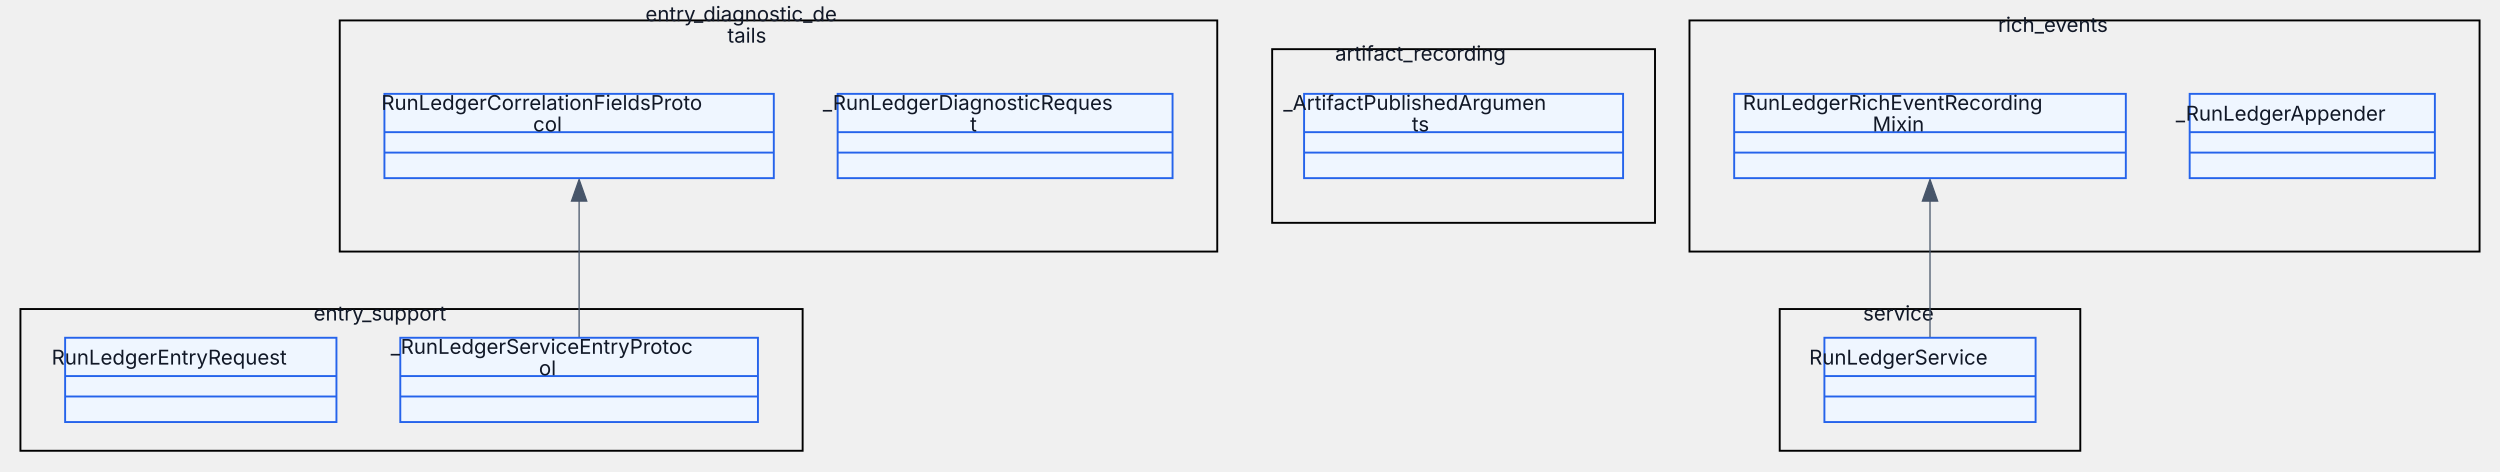
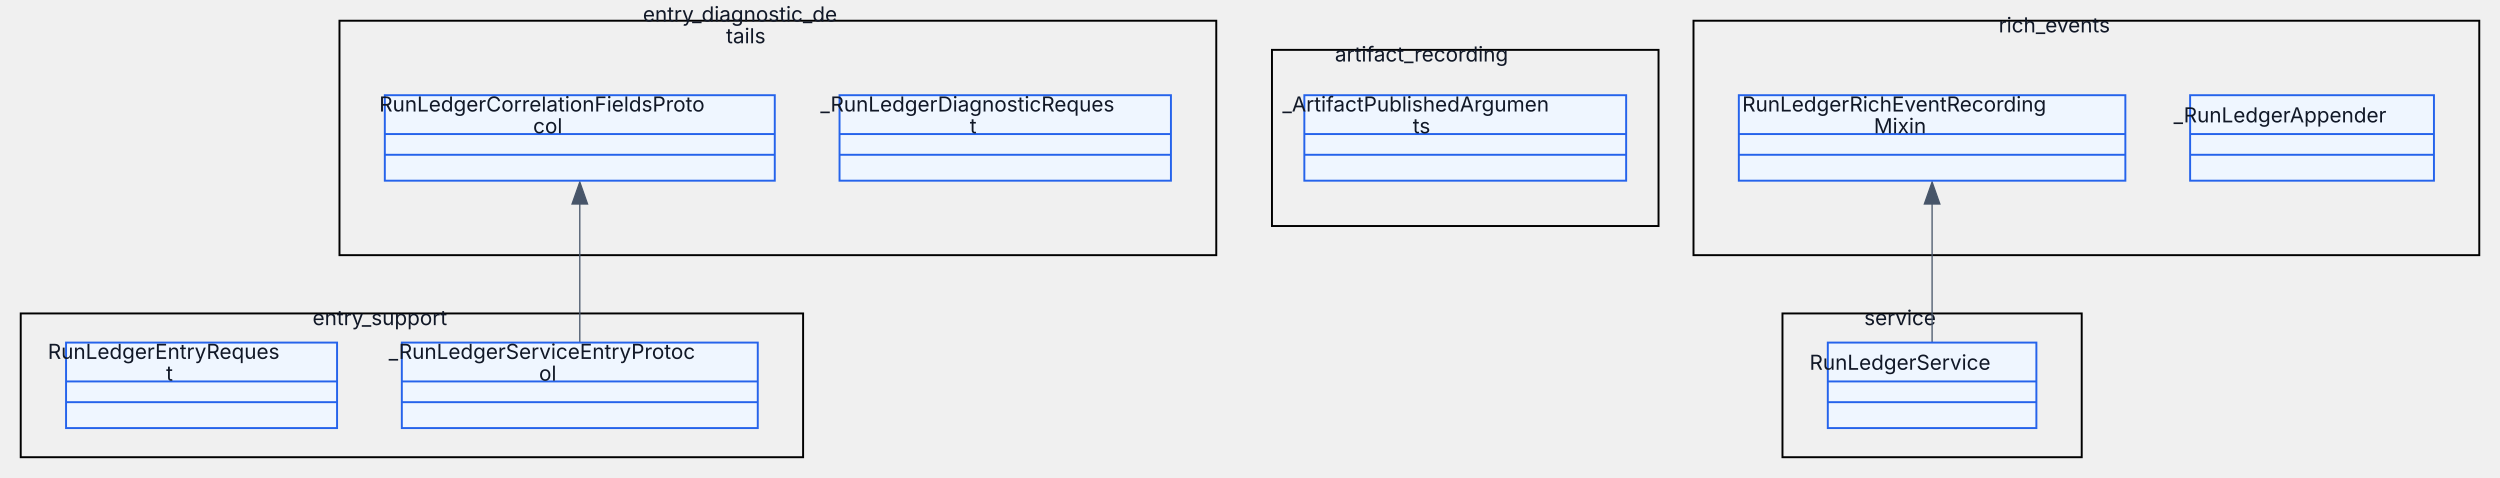
- <svg xmlns="http://www.w3.org/2000/svg" id="my-svg" width="100%" aria-roledescription="classDiagram" style="max-width:1957.77px;background-color:white" viewBox="-8 -8 1957.766 369">
+ <svg xmlns="http://www.w3.org/2000/svg" id="my-svg" width="100%" aria-roledescription="classDiagram" style="max-width:1930.16px;background-color:white" viewBox="-8 -8 1930.164 369">
  <style>#my-svg{font-family:Inter,-apple-system,BlinkMacSystemFont,'Segoe UI',Roboto,Oxygen,Ubuntu,sans-serif;font-size:16px;fill:#212121;}#my-svg .error-icon{fill:#f0fdf4;}#my-svg .error-text{fill:#212121;stroke:#212121;}#my-svg .edge-thickness-normal{stroke-width:2px;}#my-svg .edge-thickness-thick{stroke-width:3.5px;}#my-svg .edge-pattern-solid{stroke-dasharray:0;}#my-svg .edge-pattern-dashed{stroke-dasharray:3;}#my-svg .edge-pattern-dotted{stroke-dasharray:2;}#my-svg .marker{fill:#475569;stroke:#475569;}#my-svg .marker.cross{stroke:#475569;}#my-svg svg{font-family:Inter,-apple-system,BlinkMacSystemFont,'Segoe UI',Roboto,Oxygen,Ubuntu,sans-serif;font-size:16px;}#my-svg g.classGroup text{fill:#2563eb;stroke:none;font-family:Inter,-apple-system,BlinkMacSystemFont,'Segoe UI',Roboto,Oxygen,Ubuntu,sans-serif;font-size:10px;}#my-svg g.classGroup text .title{font-weight:bolder;}#my-svg .nodeLabel,#my-svg .edgeLabel{color:#212121;}#my-svg .edgeLabel .label rect{fill:#eff6ff;}#my-svg .label text{fill:#212121;}#my-svg .edgeLabel .label span{background:#eff6ff;}#my-svg .classTitle{font-weight:bolder;}#my-svg .node rect,#my-svg .node circle,#my-svg .node ellipse,#my-svg .node polygon,#my-svg .node path{fill:#eff6ff;stroke:#2563eb;stroke-width:1px;}#my-svg .divider{stroke:#2563eb;stroke-width:1;}#my-svg g.clickable{cursor:pointer;}#my-svg g.classGroup rect{fill:#eff6ff;stroke:#2563eb;}#my-svg g.classGroup line{stroke:#2563eb;stroke-width:1;}#my-svg .classLabel .box{stroke:none;stroke-width:0;fill:#eff6ff;opacity:0.5;}#my-svg .classLabel .label{fill:#2563eb;font-size:10px;}#my-svg .relation{stroke:#475569;stroke-width:1;fill:none;}#my-svg .dashed-line{stroke-dasharray:3;}#my-svg .dotted-line{stroke-dasharray:1 2;}#my-svg #compositionStart,#my-svg .composition{fill:#475569!important;stroke:#475569!important;stroke-width:1;}#my-svg #compositionEnd,#my-svg .composition{fill:#475569!important;stroke:#475569!important;stroke-width:1;}#my-svg #dependencyStart,#my-svg .dependency{fill:#475569!important;stroke:#475569!important;stroke-width:1;}#my-svg #dependencyStart,#my-svg .dependency{fill:#475569!important;stroke:#475569!important;stroke-width:1;}#my-svg #extensionStart,#my-svg .extension{fill:transparent!important;stroke:#475569!important;stroke-width:1;}#my-svg #extensionEnd,#my-svg .extension{fill:transparent!important;stroke:#475569!important;stroke-width:1;}#my-svg #aggregationStart,#my-svg .aggregation{fill:transparent!important;stroke:#475569!important;stroke-width:1;}#my-svg #aggregationEnd,#my-svg .aggregation{fill:transparent!important;stroke:#475569!important;stroke-width:1;}#my-svg #lollipopStart,#my-svg .lollipop{fill:#eff6ff!important;stroke:#475569!important;stroke-width:1;}#my-svg #lollipopEnd,#my-svg .lollipop{fill:#eff6ff!important;stroke:#475569!important;stroke-width:1;}#my-svg .edgeTerminals{font-size:11px;}#my-svg .classTitleText{text-anchor:middle;font-size:18px;fill:#212121;}#my-svg :root{--mermaid-font-family:"trebuchet ms",verdana,arial,sans-serif;}/*
 * Пользовательские стили диаграмм BioETL (структурированная копия)
 * Источник: custom.css
 * Цель: сгруппировать правила по типам элементов и документировать назначение каждого CSS-параметра.
 */

/* =========================================================
 * 1) Глобальная типографика и базовое поведение текста
 * ========================================================= */
svg {
    /* Задаёт основной стек шрифтов для всего текста в SVG. */
    font-family: Inter, -apple-system, BlinkMacSystemFont, 'Segoe UI', Roboto,
    Oxygen, Ubuntu, sans-serif;
}



/* =========================================================
 * 2) Общая геометрия узлов (для нескольких типов диаграмм)
 * ========================================================= */
.node rect,
.node circle,
.node ellipse,
.node polygon,
.node path {
    /* Единая толщина контура для фигур узлов. */
    stroke-width: 1.5px !important;
    /* Скругляет углы по горизонтали для более мягкого вида. */
    rx: 8;
    /* Скругляет углы по вертикали в паре с rx. */
    ry: 8;
    /* Добавляет лёгкую тень и отделяет узлы от фона. */
    filter:  none; /*  drop-shadow(0px 1px 2px rgba(0, 0, 0, 0.05));*/
}

/* =========================================================
 * 3) Контейнеры subgraph / cluster
 * ========================================================= */
.cluster rect,
.cluster path {
    /* Увеличивает радиус углов у контейнеров-групп. */
    rx: 10;
    /* Поддерживает симметрию скругления по вертикали. */
    ry: 10;
    /* Нейтральная заливка контейнера для снижения визуального шума. */
    fill: #f8fafc;
    /* Приглушённая обводка, чтобы границы были заметны, но не доминировали. */
    stroke: #94a3b8;
    /* Толщина границы контейнера в тон большинству узлов. */
    stroke-width: 1.5px;
    /* Убирает пунктир у рамок контейнеров. */
    stroke-dasharray: none;
    /* Делает фон контейнера полностью непрозрачным. */
    fill-opacity: 1;
    /* Отключает тень контейнера, чтобы акцент оставался на узлах. */
    filter: none;
}

.cluster text {
    /* Нормальный вес шрифта для заголовков групп. */
    font-weight: 400;
    /* Увеличенный размер заголовка относительно текста узлов. */
    font-size: 16px;
}

/* =========================================================
 * 4) Стили линий связей (edges/links)
 * ========================================================= */
.edgePath .path {
    /* Делает основные ребра более заметными в плотных графах. */
    stroke-width: 2.5px;
    /* Скругляет соединения сегментов линий. */
    stroke-linejoin: round;
    /* Скругляет окончания линий. */
    stroke-linecap: round;
}

.edgePath path,
.flowchart-link,
.relation,
.messageLine0,
.messageLine1,
.transition path {
    /* Унифицированные скруглённые соединения для всех типов линий. */
    stroke-linejoin: round;
    /* Унифицированные скруглённые окончания для всех типов линий. */
    stroke-linecap: round;
}

.transition path {
    /* Выравнивает толщину переходов state diagram с основными ребрами. */
    stroke-width: 2.5px;
}

/* =========================================================
 * 5) Подписи ребер и fallback-текст
 * ========================================================= */
.edgeLabel {
    /* Компактный размер шрифта для подписей на связях. */
    font-size: 12px;
    /* Плотная межстрочность для экономии места. */
    line-height: 1.1;
    /* Базовый непрозрачный фон под подписью. */
    background-color: #ffffff;
    /* Небольшие внутренние отступы вокруг текста. */
    padding: 1px 3px;
    /* Мягкое скругление фона подписи. */
    border-radius: 2px;
}

.edgeLabel span,
.edgeLabel p,
text.fo-fallback {
    /* Принудительный тёмный fill для контраста в SVG-рендерах. */
    fill: #111827 !important;
    /* Принудительный тёмный цвет для HTML-подписей. */
    color: #111827 !important;
    /* Полная непрозрачность текста. */
    opacity: 1 !important;
    /* Компактная межстрочность для многострочных подписей. */
    line-height: 1.1;
    /* Убирает стандартные внешние отступы HTML-параграфов. */
    margin: 0;
    /* Убирает стандартные внутренние отступы HTML-параграфов. */
    padding: 0;
}

.edgeLabel .labelBkg,
.labelBkg {
    /* Жёстко задаёт белый фон под текстом подписей. */
    background-color: #ffffff !important;
    /* Делает фон полностью непрозрачным во всех просмотрщиках. */
    opacity: 1 !important;
}

.edgeLabel rect {
    /* Переопределяет полупрозрачный фон по умолчанию у Mermaid. */
    opacity: 1 !important;
    /* Жёстко фиксирует белую заливку прямоугольника под подписью. */
    fill: #ffffff !important;
}

/* =========================================================
 * 6) Элементы sequence diagram
 * ========================================================= */
.actor {
    /* Толщина границы actor-блоков. */
    stroke-width: 1.5px;
    /* Скругление углов actor-блоков по горизонтали. */
    rx: 4;
    /* Скругление углов actor-блоков по вертикали. */
    ry: 4;
}

.messageLine0,
.messageLine1 {
    /* Толщина линий сообщений в sequence diagram. */
    stroke-width: 1.6px;
}

.messageText {
    /* Базовый размер текста сообщений. */
    font-size: 13px;
}

.activation0 {
    /* Более тонкая линия activation bar, чтобы не перегружать схему. */
    stroke-width: 1px;
}

.note {
    /* Скругление углов заметки по горизонтали. */
    rx: 4;
    /* Скругление углов заметки по вертикали. */
    ry: 4;
    /* Тонкая граница для вторичных блоков. */
    stroke-width: 1px;
    /* Лёгкая тень для визуального отделения заметок. */
    filter: drop-shadow(1px 1px 2px rgba(0, 0, 0, 0.06));
}

/* =========================================================
 * 7) Базовые элементы class diagram
 * ========================================================= */
g.classGroup rect {
    /* Скругление углов class box по горизонтали. */
    rx: 10;
    /* Скругление углов class box по вертикали. */
    ry: 10;
    /* Толщина границы class box. */
    stroke-width: 1.5px;
    /* Мягкая тень у class box без агрессивного контраста. */
    filter: drop-shadow(1px 1px 2px rgba(0, 0, 0, 0.06));
}

g.classGroup text {
    /* Базовый размер текста внутри class diagram. */
    font-size: 14px;
    padding: 10px 10px;
}

g.classGroup line {
    /* Толщина внутренних разделителей класса. */
    stroke-width: 1px;
}

.relation {
    /* Толщина связей между классами на уровне основных ребер. */
    stroke-width: 2.5px;
}

/* =========================================================
 * 8) Типографика HTML-лейблов class diagram
 * ========================================================= */
g.label-group .nodeLabel {
    /* Увеличенный размер названия класса для иерархии. */
    font-size: 16px !important;
    /* Полужирный акцент на имени класса. */
    font-weight: 200 !important;
    /* Лёгкое межбуквенное расстояние для читаемости заголовка. */
    letter-spacing: 0.01em;
}

g.annotation-group .nodeLabel {
    /* Уменьшенный размер для стереотипов/аннотаций. */
    font-size: 11px !important;
    /* Курсив для визуального отделения аннотаций. */
    font-style: italic !important;
    /* Небольшое ослабление контраста вторичного текста. */
    opacity: 0.8;
}

g.members-group .nodeLabel,
g.methods-group .nodeLabel {
    /* Компактный размер для атрибутов и методов. */
    font-size: 12px !important;
    /* Нормальный вес шрифта для плотного структурного текста. */
    font-weight: 400 !important;
}

/* =========================================================
 * 9) Помощники размеров foreignObject (class/flowchart)
 * ========================================================= */
g.members-group foreignObject,
g.methods-group foreignObject {
    /* Минимальная высота областей members/methods. */
    min-height: 40px;
}

.node foreignObject &gt; div,
g.classGroup foreignObject &gt; div {
    /* Стабилизирует вычисление размеров с учётом отступов/границ. */
    box-sizing: border-box;
}

.node.size-sm foreignObject &gt; div {
    /* Минимальная высота для малого размерного уровня узла. */
    min-height: 80px;
    /* Минимальная ширина для малого размерного уровня узла. */
    min-width: 180px;
}

.node.size-md foreignObject &gt; div {
    /* Минимальная высота для среднего размерного уровня узла. */
    min-height: 140px;
    /* Минимальная ширина для среднего размерного уровня узла. */
    min-width: 260px;
}

.node.size-lg foreignObject &gt; div {
    /* Минимальная высота для большого размерного уровня узла. */
    min-height: 200px;
    /* Минимальная ширина для большого размерного уровня узла. */
    min-width: 340px;
}

/* =========================================================
 * 10) Элементы state diagram
 * ========================================================= */
g.stateGroup rect {
    /* Скругление углов контейнеров состояний по горизонтали. */
    rx: 8;
    /* Скругление углов контейнеров состояний по вертикали. */
    ry: 8;
}

.statediagram-state rect {
    /* Скругление углов узлов состояния по горизонтали. */
    rx: 8;
    /* Скругление углов узлов состояния по вертикали. */
    ry: 8;
    /* Толщина границы узла состояния. */
    stroke-width: 1.5px;
    /* Лёгкая тень для визуального отделения state box. */
    filter: drop-shadow(1px 2px 3px rgba(0, 0, 0, 0.08));
}

/* =========================================================
 * 11) Элементы ER diagram
 * ========================================================= */
.er.entityBox {
    /* Толщина границы сущности ER-диаграммы. */
    stroke-width: 1.5px;
    /* Скругление углов сущности по горизонтали. */
    rx: 4;
    /* Скругление углов сущности по вертикали. */
    ry: 4;
    /* Лёгкая тень для отделения блоков сущностей. */
    filter: drop-shadow(1px 2px 3px rgba(0, 0, 0, 0.08));
}

/* =========================================================
 * 12) Узлы mindmap
 * ========================================================= */
.mindmap-node rect,
.mindmap-node circle {
    /* Толщина контура узлов mindmap. */
    stroke-width: 1.5px;
    /* Чуть более выраженная тень для плотных радиальных веток. */
    filter: drop-shadow(1px 2px 2px rgba(0, 0, 0, 0.1));
}

/* =========================================================
 * 13) Маркеры стрелок
 * ========================================================= */
marker path {
    /* Единый нейтральный цвет наконечников стрелок. */
    fill: #475569;
}

/* =========================================================
 * 14) Цветовая карта архитектурных слоёв (fallback-селекторы)
 * ========================================================= */
[id*="Domain"] &gt; rect,
[id*="Domain"] &gt; path {
    /* Цвет фона для доменного слоя. */
    fill: #f5f3ff !important;
    /* Цвет границы для доменного слоя. */
    stroke: #7c3aed !important;
}

.cluster[id*="Domain"] &gt; rect,
.cluster[id*="Domain"] &gt; path {
    fill: #ffffff !important;
}

[id*="Application"] &gt; rect,
[id*="Application"] &gt; path {
    /* Цвет фона для application-слоя. */
    fill: #f0fdf4 !important;
    /* Цвет границы для application-слоя. */
    stroke: #16a34a !important;
}

.cluster[id*="Application"] &gt; rect,
.cluster[id*="Application"] &gt; path {
    fill: #ffffff !important;
}

[id*="Infrastructure"] &gt; rect,
[id*="Infrastructure"] &gt; path {
    /* Цвет фона для infrastructure-слоя. */
    fill: #fff1f2 !important;
    /* Цвет границы для infrastructure-слоя. */
    stroke: #dc2626 !important;
}

.cluster[id*="Infrastructure"] &gt; rect,
.cluster[id*="Infrastructure"] &gt; path {
    fill: #ffffff !important;
}

[id*="Composition"] &gt; rect,
[id*="Composition"] &gt; path {
    /* Цвет фона для composition-слоя. */
    fill: #fff7ed !important;
    /* Цвет границы для composition-слоя. */
    stroke: #f59e0b !important;
}

.cluster[id*="Composition"] &gt; rect,
.cluster[id*="Composition"] &gt; path {
    fill: #ffffff !important;
}

[id*="Interfaces"] &gt; rect,
[id*="Interfaces"] &gt; path {
    /* Цвет фона для слоя интерфейсов. */
    fill: #eff6ff !important;
    /* Цвет границы для слоя интерфейсов. */
    stroke: #2563eb !important;
}

.cluster[id*="Interfaces"] &gt; rect,
.cluster[id*="Interfaces"] &gt; path {
    fill: #ffffff !important;
}

[id*="External"] &gt; rect,
[id*="External"] &gt; path {
    /* Цвет фона для внешних систем. */
    fill: #f1f5f9 !important;
    /* Цвет границы для внешних систем. */
    stroke: #64748b !important;
}

.cluster[id*="External"] &gt; rect,
.cluster[id*="External"] &gt; path {
    fill: #ffffff !important;
}

/* Белая подложка под подписи всех архитектурных/medallion слоёв */
g.cluster[id*="Domain"] .cluster-label foreignObject &gt; div,
g.cluster[id*="Application"] .cluster-label foreignObject &gt; div,
g.cluster[id*="Infrastructure"] .cluster-label foreignObject &gt; div,
g.cluster[id*="Composition"] .cluster-label foreignObject &gt; div,
g.cluster[id*="Interfaces"] .cluster-label foreignObject &gt; div,
g.cluster[id*="External"] .cluster-label foreignObject &gt; div,
g.cluster[id*="Bronze"] .cluster-label foreignObject &gt; div,
g.cluster[id*="Silver"] .cluster-label foreignObject &gt; div,
g.cluster[id*="Gold"] .cluster-label foreignObject &gt; div,
g.cluster[id*="Quarantine"] .cluster-label foreignObject &gt; div {
    background: #ffffff !important;
    padding: 0 6px !important;
    border-radius: 4px;
}

/* Fallback для рендеров без foreignObject: не рисуем толстую обводку */
g.cluster[id*="Domain"] .cluster-label text.fo-fallback,
g.cluster[id*="Application"] .cluster-label text.fo-fallback,
g.cluster[id*="Infrastructure"] .cluster-label text.fo-fallback,
g.cluster[id*="Composition"] .cluster-label text.fo-fallback,
g.cluster[id*="Interfaces"] .cluster-label text.fo-fallback,
g.cluster[id*="External"] .cluster-label text.fo-fallback,
g.cluster[id*="Bronze"] .cluster-label text.fo-fallback,
g.cluster[id*="Silver"] .cluster-label text.fo-fallback,
g.cluster[id*="Gold"] .cluster-label text.fo-fallback,
g.cluster[id*="Quarantine"] .cluster-label text.fo-fallback {
    fill: #111827 !important;
    stroke: none !important;
}

/* =========================================================
 * 15) Цветовая карта слоёв Medallion
 * ========================================================= */
[id*="Bronze"] &gt; rect,
[id*="Bronze"] &gt; path {
    /* Цвет фона Bronze-слоя. */
    fill: #fff7ed !important;
    /* Цвет границы Bronze-слоя. */
    stroke: #f59e0b !important;
}

[id*="Silver"] &gt; rect,
[id*="Silver"] &gt; path {
    /* Цвет фона Silver-слоя. */
    fill: #f8fafc !important;
    /* Цвет границы Silver-слоя. */
    stroke: #475569 !important;
}

[id*="Gold"] &gt; rect,
[id*="Gold"] &gt; path {
    /* Цвет фона Gold-слоя. */
    fill: #fefce8 !important;
    /* Цвет границы Gold-слоя. */
    stroke: #ca8a04 !important;
}

[id*="Quarantine"] &gt; rect,
[id*="Quarantine"] &gt; path {
    /* Цвет фона для карантинных/проблемных потоков данных. */
    fill: #ffe4e6 !important;
    /* Цвет границы для карантинных/проблемных потоков данных. */
    stroke: #e11d48 !important;
}
/* Нормализует вес текста в узлах и заголовках слоёв (без полужирного акцента). */
.node .label text,
.node .label tspan,
.node .label .nodeLabel,
text.fo-fallback {
    stroke: none !important;
    stroke-width: 0 !important;
    fill: #111827 !important;
    font-weight: 400 !important;
}
/* Single text layer (fallback-only) */
text.fo-fallback {
    display: inline !important;
}

foreignObject {
    display: none !important;
}/* bioetl-inject */#my-svg .edgeLabel rect{opacity:1!important;fill:#ffffff!important}#my-svg .labelBkg{background-color:#ffffff!important;opacity:1!important}#my-svg .edgeLabel .labelBkg{background-color:#ffffff!important;opacity:1!important}#my-svg .edgeLabel{font-size:12px;line-height:1.1;padding:1px 3px}#my-svg .edgeLabel span{color:#111827!important;fill:#111827!important;opacity:1!important;line-height:1.1;margin:0;padding:0}#my-svg .edgeLabel p{color:#111827!important;fill:#111827!important;opacity:1!important;line-height:1.1;margin:0;padding:0}#my-svg text.fo-fallback{color:#111827!important;fill:#111827!important;opacity:1!important}</style>
  <defs>
    <marker id="my-svg_classDiagram-aggregationStart" class="marker aggregation classDiagram" markerHeight="240" markerWidth="190" orient="auto" refX="18" refY="7">
      <path d="m18 7-9 6-8-6 8-6Z" />
    </marker>
  </defs>
  <defs>
    <marker id="my-svg_classDiagram-aggregationEnd" class="marker aggregation classDiagram" markerHeight="28" markerWidth="20" orient="auto" refX="1" refY="7">
      <path d="m18 7-9 6-8-6 8-6Z" />
    </marker>
  </defs>
  <defs>
    <marker id="my-svg_classDiagram-extensionStart" class="marker extension classDiagram" markerHeight="240" markerWidth="190" orient="auto" refX="18" refY="7">
      <path d="m1 7 17 6V1Z" />
    </marker>
  </defs>
  <defs>
    <marker id="my-svg_classDiagram-extensionEnd" class="marker extension classDiagram" markerHeight="28" markerWidth="20" orient="auto" refX="1" refY="7">
      <path d="M1 1v12l17-6Z" />
    </marker>
  </defs>
  <defs>
    <marker id="my-svg_classDiagram-compositionStart" class="marker composition classDiagram" markerHeight="240" markerWidth="190" orient="auto" refX="18" refY="7">
      <path d="m18 7-9 6-8-6 8-6Z" />
    </marker>
  </defs>
  <defs>
    <marker id="my-svg_classDiagram-compositionEnd" class="marker composition classDiagram" markerHeight="28" markerWidth="20" orient="auto" refX="1" refY="7">
      <path d="m18 7-9 6-8-6 8-6Z" />
    </marker>
  </defs>
  <defs>
    <marker id="my-svg_classDiagram-dependencyStart" class="marker dependency classDiagram" markerHeight="240" markerWidth="190" orient="auto" refX="6" refY="7">
      <path d="m5 7 4 6-8-6 8-6Z" />
    </marker>
  </defs>
  <defs>
    <marker id="my-svg_classDiagram-dependencyEnd" class="marker dependency classDiagram" markerHeight="28" markerWidth="20" orient="auto" refX="13" refY="7">
      <path d="m18 7-9 6 5-6-5-6Z" />
    </marker>
  </defs>
  <defs>
    <marker id="my-svg_classDiagram-lollipopStart" class="marker lollipop classDiagram" markerHeight="240" markerWidth="190" orient="auto" refX="13" refY="7">
      <circle cx="7" cy="7" r="6" fill="transparent" stroke="#000" />
    </marker>
  </defs>
  <defs>
    <marker id="my-svg_classDiagram-lollipopEnd" class="marker lollipop classDiagram" markerHeight="240" markerWidth="190" orient="auto" refX="1" refY="7">
      <circle cx="7" cy="7" r="6" fill="transparent" stroke="#000" />
    </marker>
  </defs>
  <g class="root">
    <g class="clusters">
      <g id="entry_diagnostic_details" class="cluster">
-         <path d="M258.047 8h687.188v181H258.047z" style="fill:none;stroke:black" />
+         <path d="M254.102 8H931.04v181H254.102z" style="fill:none;stroke:black" />
        <g class="cluster-label">
-           <text xml:space="preserve" x="85.836" y=".6" class="fo-fallback" text-anchor="middle" transform="translate(515.805 8)">
-             <tspan x="85.836">entry_diagnostic_de</tspan>
-             <tspan x="85.836" dy="16.8">tails</tspan>
+           <text xml:space="preserve" x="87.766" y=".6" class="fo-fallback" text-anchor="middle" transform="translate(504.805 8)">
+             <tspan x="87.766">entry_diagnostic_de</tspan>
+             <tspan x="87.766" dy="16.8">tails</tspan>
          </text>
        </g>
      </g>
      <g id="entry_support" class="cluster">
-         <path d="M8 234h612.547v111H8z" style="fill:none;stroke:black" />
+         <path d="M8 234h604.047v111H8z" style="fill:none;stroke:black" />
        <g class="cluster-label">
-           <text xml:space="preserve" x="48.922" y="9" class="fo-fallback" text-anchor="middle" transform="translate(265.352 234)">
-             <tspan x="48.922">entry_support</tspan>
+           <text xml:space="preserve" x="51.383" y="9" class="fo-fallback" text-anchor="middle" transform="translate(258.64 234)">
+             <tspan x="51.383">entry_support</tspan>
          </text>
        </g>
      </g>
      <g id="rich_events" class="cluster">
-         <path d="M1315.047 8h618.719v181h-618.719z" style="fill:none;stroke:black" />
+         <path d="M1299.492 8h606.672v181h-606.672z" style="fill:none;stroke:black" />
        <g class="cluster-label">
-           <text xml:space="preserve" x="40.914" y="9" class="fo-fallback" text-anchor="middle" transform="translate(1583.492 8)">
-             <tspan x="40.914">rich_events</tspan>
+           <text xml:space="preserve" x="41.102" y="9" class="fo-fallback" text-anchor="middle" transform="translate(1561.727 8)">
+             <tspan x="41.102">rich_events</tspan>
          </text>
        </g>
      </g>
      <g id="service" class="cluster">
-         <path d="M1385.703 234h235.391v111h-235.391z" style="fill:none;stroke:black" />
+         <path d="M1368.188 234h231.031v111h-231.031z" style="fill:none;stroke:black" />
        <g class="cluster-label">
-           <text xml:space="preserve" x="25.344" y="9" class="fo-fallback" text-anchor="middle" transform="translate(1478.055 234)">
-             <tspan x="25.344">service</tspan>
+           <text xml:space="preserve" x="25.062" y="9" class="fo-fallback" text-anchor="middle" transform="translate(1458.64 234)">
+             <tspan x="25.062">service</tspan>
          </text>
        </g>
      </g>
    </g>
    <g class="edgePaths">
-       <path id="id1" marker-start="url(#my-svg_classDiagram-extensionStart)" d="M445.508 149.5v107" class="edge-pattern-solid relation" style="fill:none" />
-       <path id="id2" marker-start="url(#my-svg_classDiagram-extensionStart)" d="M1503.398 149.5v107" class="edge-pattern-solid relation" style="fill:none" />
+       <path id="id1" marker-start="url(#my-svg_classDiagram-extensionStart)" d="M439.64 149.5v107" class="edge-pattern-solid relation" style="fill:none" />
+       <path id="id2" marker-start="url(#my-svg_classDiagram-extensionStart)" d="M1483.703 149.5v107" class="edge-pattern-solid relation" style="fill:none" />
    </g>
    <g class="nodes">
      <g id="classId-RunLedgerCorrelationFieldsProtocol-0" class="node default">
-         <path d="M293.047 65.5h304.922v66H293.047z" class="outer title-state" />
-         <path d="M293.047 95.5h304.922M293.047 111.5h304.922" class="divider" />
+         <path d="M289.102 65.5H590.18v66H289.102z" class="outer title-state" />
+         <path d="M289.102 95.5H590.18M289.102 111.5H590.18" class="divider" />
        <g class="label">
-           <text xml:space="preserve" x="140.461" y=".6" class="classTitle fo-fallback" text-anchor="middle" transform="translate(305.047 77.5)">
-             <tspan x="140.461">RunLedgerCorrelationFieldsProto</tspan>
-             <tspan x="140.461" dy="16.8">col</tspan>
+           <text xml:space="preserve" x="138.539" y=".6" class="classTitle fo-fallback" text-anchor="middle" transform="translate(301.102 77.5)">
+             <tspan x="138.539">RunLedgerCorrelationFieldsProto</tspan>
+             <tspan x="138.539" dy="16.8">col</tspan>
          </text>
        </g>
      </g>
      <g id="classId-_RunLedgerDiagnosticRequest-1" class="node default">
-         <path d="M647.969 65.5h262.266v66H647.969z" class="outer title-state" />
-         <path d="M647.969 95.5h262.266M647.969 111.5h262.266" class="divider" />
+         <path d="M640.18 65.5h255.858v66H640.18z" class="outer title-state" />
+         <path d="M640.18 95.5h255.86M640.18 111.5h255.86" class="divider" />
        <g class="label">
-           <text xml:space="preserve" x="119.133" y=".6" class="classTitle fo-fallback" text-anchor="middle" transform="translate(659.969 77.5)">
-             <tspan x="119.133">_RunLedgerDiagnosticReques</tspan>
-             <tspan x="119.133" dy="16.8">t</tspan>
+           <text xml:space="preserve" x="115.93" y=".6" class="classTitle fo-fallback" text-anchor="middle" transform="translate(652.18 77.5)">
+             <tspan x="115.93">_RunLedgerDiagnosticReques</tspan>
+             <tspan x="115.93" dy="16.8">t</tspan>
          </text>
        </g>
      </g>
      <g id="classId-RunLedgerEntryRequest-2" class="node default">
-         <path d="M43 256.5h212.47v66H43z" class="outer title-state" />
-         <path d="M43 286.5h212.468M43 302.5h212.468" class="divider" />
+         <path d="M43 256.5h209.234v66H43z" class="outer title-state" />
+         <path d="M43 286.5h209.234M43 302.5h209.234" class="divider" />
        <g class="label">
-           <text xml:space="preserve" x="94.234" y="9" class="classTitle fo-fallback" text-anchor="middle" transform="translate(55 268.5)">
-             <tspan x="94.234">RunLedgerEntryRequest</tspan>
+           <text xml:space="preserve" x="92.617" y=".6" class="classTitle fo-fallback" text-anchor="middle" transform="translate(55 268.5)">
+             <tspan x="92.617">RunLedgerEntryReques</tspan>
+             <tspan x="92.617" dy="16.8">t</tspan>
          </text>
        </g>
      </g>
      <g id="classId-_RunLedgerServiceEntryProtocol-3" class="node default">
-         <path d="M305.469 256.5h280.078v66H305.469z" class="outer title-state" />
-         <path d="M305.469 286.5h280.078M305.469 302.5h280.078" class="divider" />
+         <path d="M302.235 256.5h274.813v66H302.235z" class="outer title-state" />
+         <path d="M302.235 286.5h274.812M302.235 302.5h274.812" class="divider" />
        <g class="label">
-           <text xml:space="preserve" x="128.039" y=".6" class="classTitle fo-fallback" text-anchor="middle" transform="translate(317.469 268.5)">
-             <tspan x="128.039">_RunLedgerServiceEntryProtoc</tspan>
-             <tspan x="128.039" dy="16.8">ol</tspan>
+           <text xml:space="preserve" x="125.406" y=".6" class="classTitle fo-fallback" text-anchor="middle" transform="translate(314.234 268.5)">
+             <tspan x="125.406">_RunLedgerServiceEntryProtoc</tspan>
+             <tspan x="125.406" dy="16.8">ol</tspan>
          </text>
        </g>
      </g>
      <g id="classId-RunLedgerRichEventRecordingMixin-4" class="node default">
-         <path d="M1350.046 65.5h306.703v66h-306.703z" class="outer title-state" />
-         <path d="M1350.046 95.5h306.704M1350.046 111.5h306.704" class="divider" />
+         <path d="M1334.492 65.5h298.422v66h-298.422z" class="outer title-state" />
+         <path d="M1334.492 95.5h298.422M1334.492 111.5h298.422" class="divider" />
        <g class="label">
-           <text xml:space="preserve" x="141.352" y=".6" class="classTitle fo-fallback" text-anchor="middle" transform="translate(1362.047 77.5)">
-             <tspan x="141.352">RunLedgerRichEventRecording</tspan>
-             <tspan x="141.352" dy="16.8">Mixin</tspan>
+           <text xml:space="preserve" x="137.211" y=".6" class="classTitle fo-fallback" text-anchor="middle" transform="translate(1346.492 77.5)">
+             <tspan x="137.211">RunLedgerRichEventRecording</tspan>
+             <tspan x="137.211" dy="16.8">Mixin</tspan>
          </text>
        </g>
      </g>
      <g id="classId-_RunLedgerAppender-5" class="node default">
-         <path d="M1706.75 65.5h192.016v66H1706.75z" class="outer title-state" />
-         <path d="M1706.75 95.5h192.016M1706.75 111.5h192.016" class="divider" />
+         <path d="M1682.914 65.5h188.25v66h-188.25z" class="outer title-state" />
+         <path d="M1682.914 95.5h188.25M1682.914 111.5h188.25" class="divider" />
        <g class="label">
-           <text xml:space="preserve" x="84.008" y="9" class="classTitle fo-fallback" text-anchor="middle" transform="translate(1718.75 77.5)">
-             <tspan x="84.008">_RunLedgerAppender</tspan>
+           <text xml:space="preserve" x="82.125" y="9" class="classTitle fo-fallback" text-anchor="middle" transform="translate(1694.914 77.5)">
+             <tspan x="82.125">_RunLedgerAppender</tspan>
          </text>
        </g>
      </g>
      <g class="root">
-         <g class="clusters" transform="translate(980.234 22.5)">
+         <g class="clusters" transform="translate(966.04 22.5)">
          <g id="artifact_recording" class="cluster">
-             <path d="M8 8h299.813v136H8z" style="fill:none;stroke:black" />
+             <path d="M8 8h298.453v136H8z" style="fill:none;stroke:black" />
            <g class="cluster-label">
-               <text xml:space="preserve" x="61.812" y="9" class="fo-fallback" text-anchor="middle" transform="translate(96.094 8)">
-                 <tspan x="61.812">artifact_recording</tspan>
+               <text xml:space="preserve" x="64.812" y="9" class="fo-fallback" text-anchor="middle" transform="translate(92.414 8)">
+                 <tspan x="64.812">artifact_recording</tspan>
              </text>
            </g>
          </g>
        </g>
-         <g class="nodes" transform="translate(980.234 22.5)">
+         <g class="nodes" transform="translate(966.04 22.5)">
          <g id="classId-_ArtifactPublishedArguments-6" class="node default">
-             <path d="M33 43h249.813v66H33z" class="outer title-state" />
-             <path d="M33 73h249.812M33 89h249.812" class="divider" />
+             <path d="M33 43h248.453v66H33z" class="outer title-state" />
+             <path d="M33 73h248.454M33 89h248.454" class="divider" />
            <g class="label">
-               <text xml:space="preserve" x="112.906" y=".6" class="classTitle fo-fallback" text-anchor="middle" transform="translate(45 55)">
-                 <tspan x="112.906">_ArtifactPublishedArgumen</tspan>
-                 <tspan x="112.906" dy="16.8">ts</tspan>
+               <text xml:space="preserve" x="112.227" y=".6" class="classTitle fo-fallback" text-anchor="middle" transform="translate(45 55)">
+                 <tspan x="112.227">_ArtifactPublishedArgumen</tspan>
+                 <tspan x="112.227" dy="16.8">ts</tspan>
              </text>
            </g>
          </g>
        </g>
      </g>
      <g id="classId-RunLedgerService-7" class="node default">
-         <path d="M1420.703 256.5h165.391v66h-165.39z" class="outer title-state" />
-         <path d="M1420.703 286.5h165.39M1420.703 302.5h165.39" class="divider" />
+         <path d="M1403.187 256.5h161.031v66h-161.03z" class="outer title-state" />
+         <path d="M1403.187 286.5h161.032M1403.187 302.5h161.032" class="divider" />
        <g class="label">
-           <text xml:space="preserve" x="70.695" y="9" class="classTitle fo-fallback" text-anchor="middle" transform="translate(1432.703 268.5)">
-             <tspan x="70.695">RunLedgerService</tspan>
+           <text xml:space="preserve" x="68.516" y="9" class="classTitle fo-fallback" text-anchor="middle" transform="translate(1415.188 268.5)">
+             <tspan x="68.516">RunLedgerService</tspan>
          </text>
        </g>
      </g>
    </g>
  </g>
</svg>
